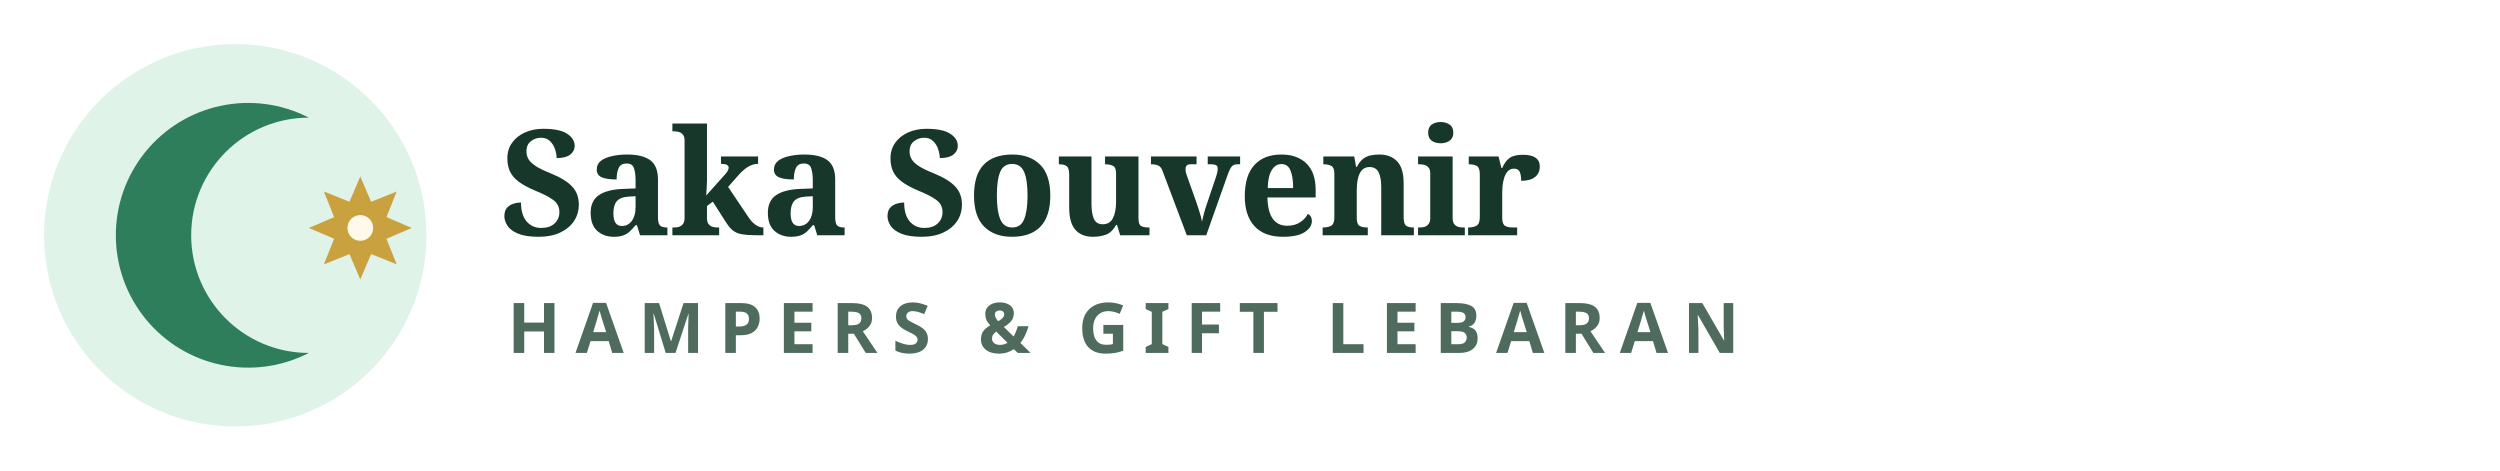
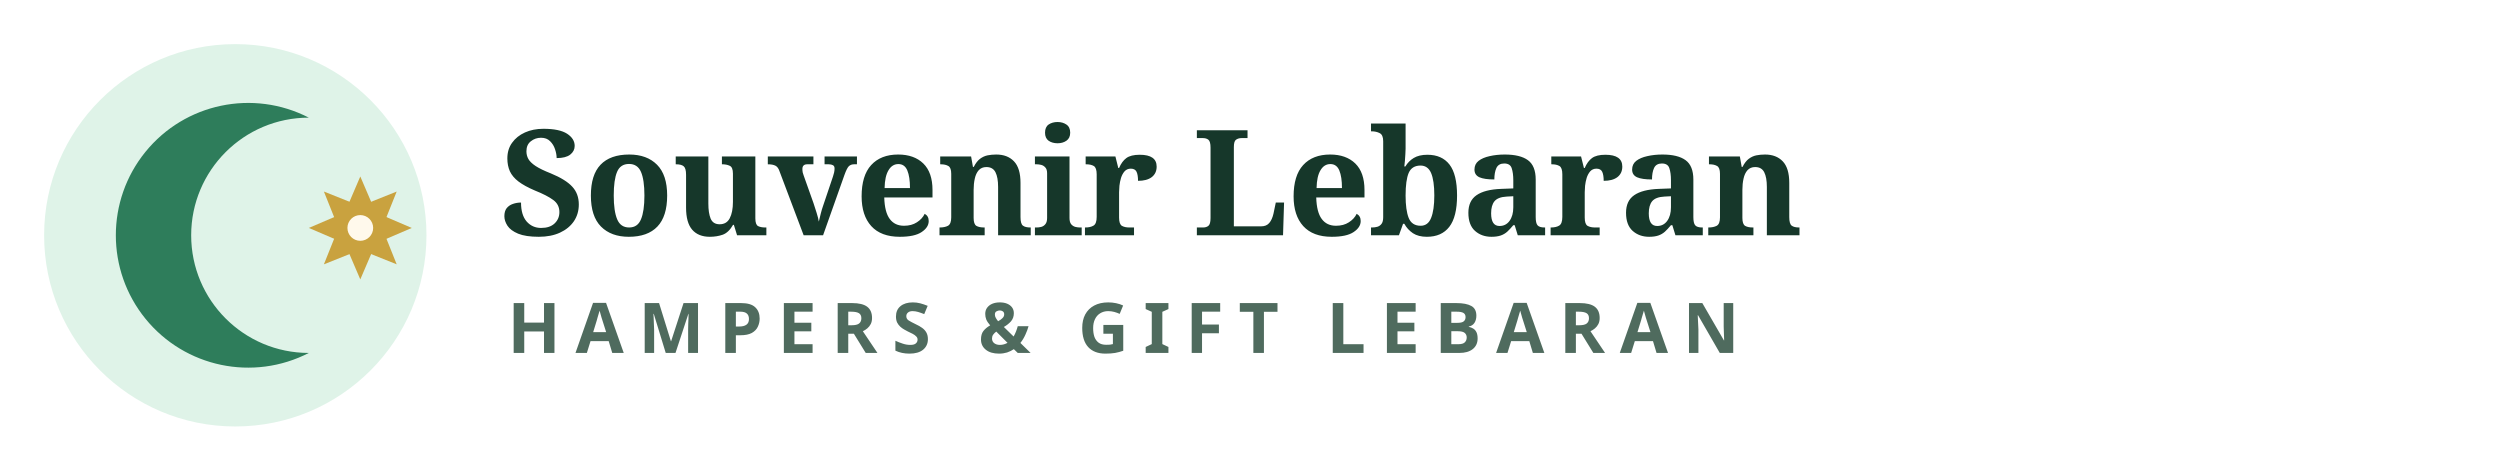
- <svg xmlns="http://www.w3.org/2000/svg" viewBox="0 0 340 64" width="340" height="64" fill="none" role="img" aria-label="Saka Souvenir Lebaran Logo">
+ <svg xmlns="http://www.w3.org/2000/svg" viewBox="0 0 340 64" width="340" height="64" fill="none" role="img" aria-label="Souvenir Lebaran Logo">
  <g transform="translate(4, 4)">
    <circle cx="28" cy="28" r="26" fill="#DFF3E8" />
    <path d="M38 12a18 18 0 1 0 0 32 15 15 0 0 1 0-32z" fill="#2E7D5B" />
    <g transform="translate(38, 20) scale(0.7)">
      <path d="M10 0 L13 7 L20 10 L13 13 L10 20 L7 13 L0 10 L7 7 Z" fill="#C9A23F" />
      <path d="M10 0 L13 7 L20 10 L13 13 L10 20 L7 13 L0 10 L7 7 Z" fill="#C9A23F" transform="rotate(45 10 10)" />
      <circle cx="10" cy="10" r="2.5" fill="#FFF9EC" />
    </g>
  </g>
-   <text x="68" y="32" font-family="'Fraunces', Georgia, serif" font-size="20" font-weight="700" fill="#16372A" letter-spacing="-0.3">Saka Souvenir</text>
+   <text x="68" y="32" font-family="'Fraunces', Georgia, serif" font-size="20" font-weight="700" fill="#16372A" letter-spacing="-0.3">Souvenir Lebaran</text>
  <text x="69" y="48" font-family="'Plus Malang Sans', sans-serif" font-size="9.5" font-weight="700" fill="#4F6B5E" letter-spacing="2">HAMPERS &amp; GIFT LEBARAN</text>
</svg>
